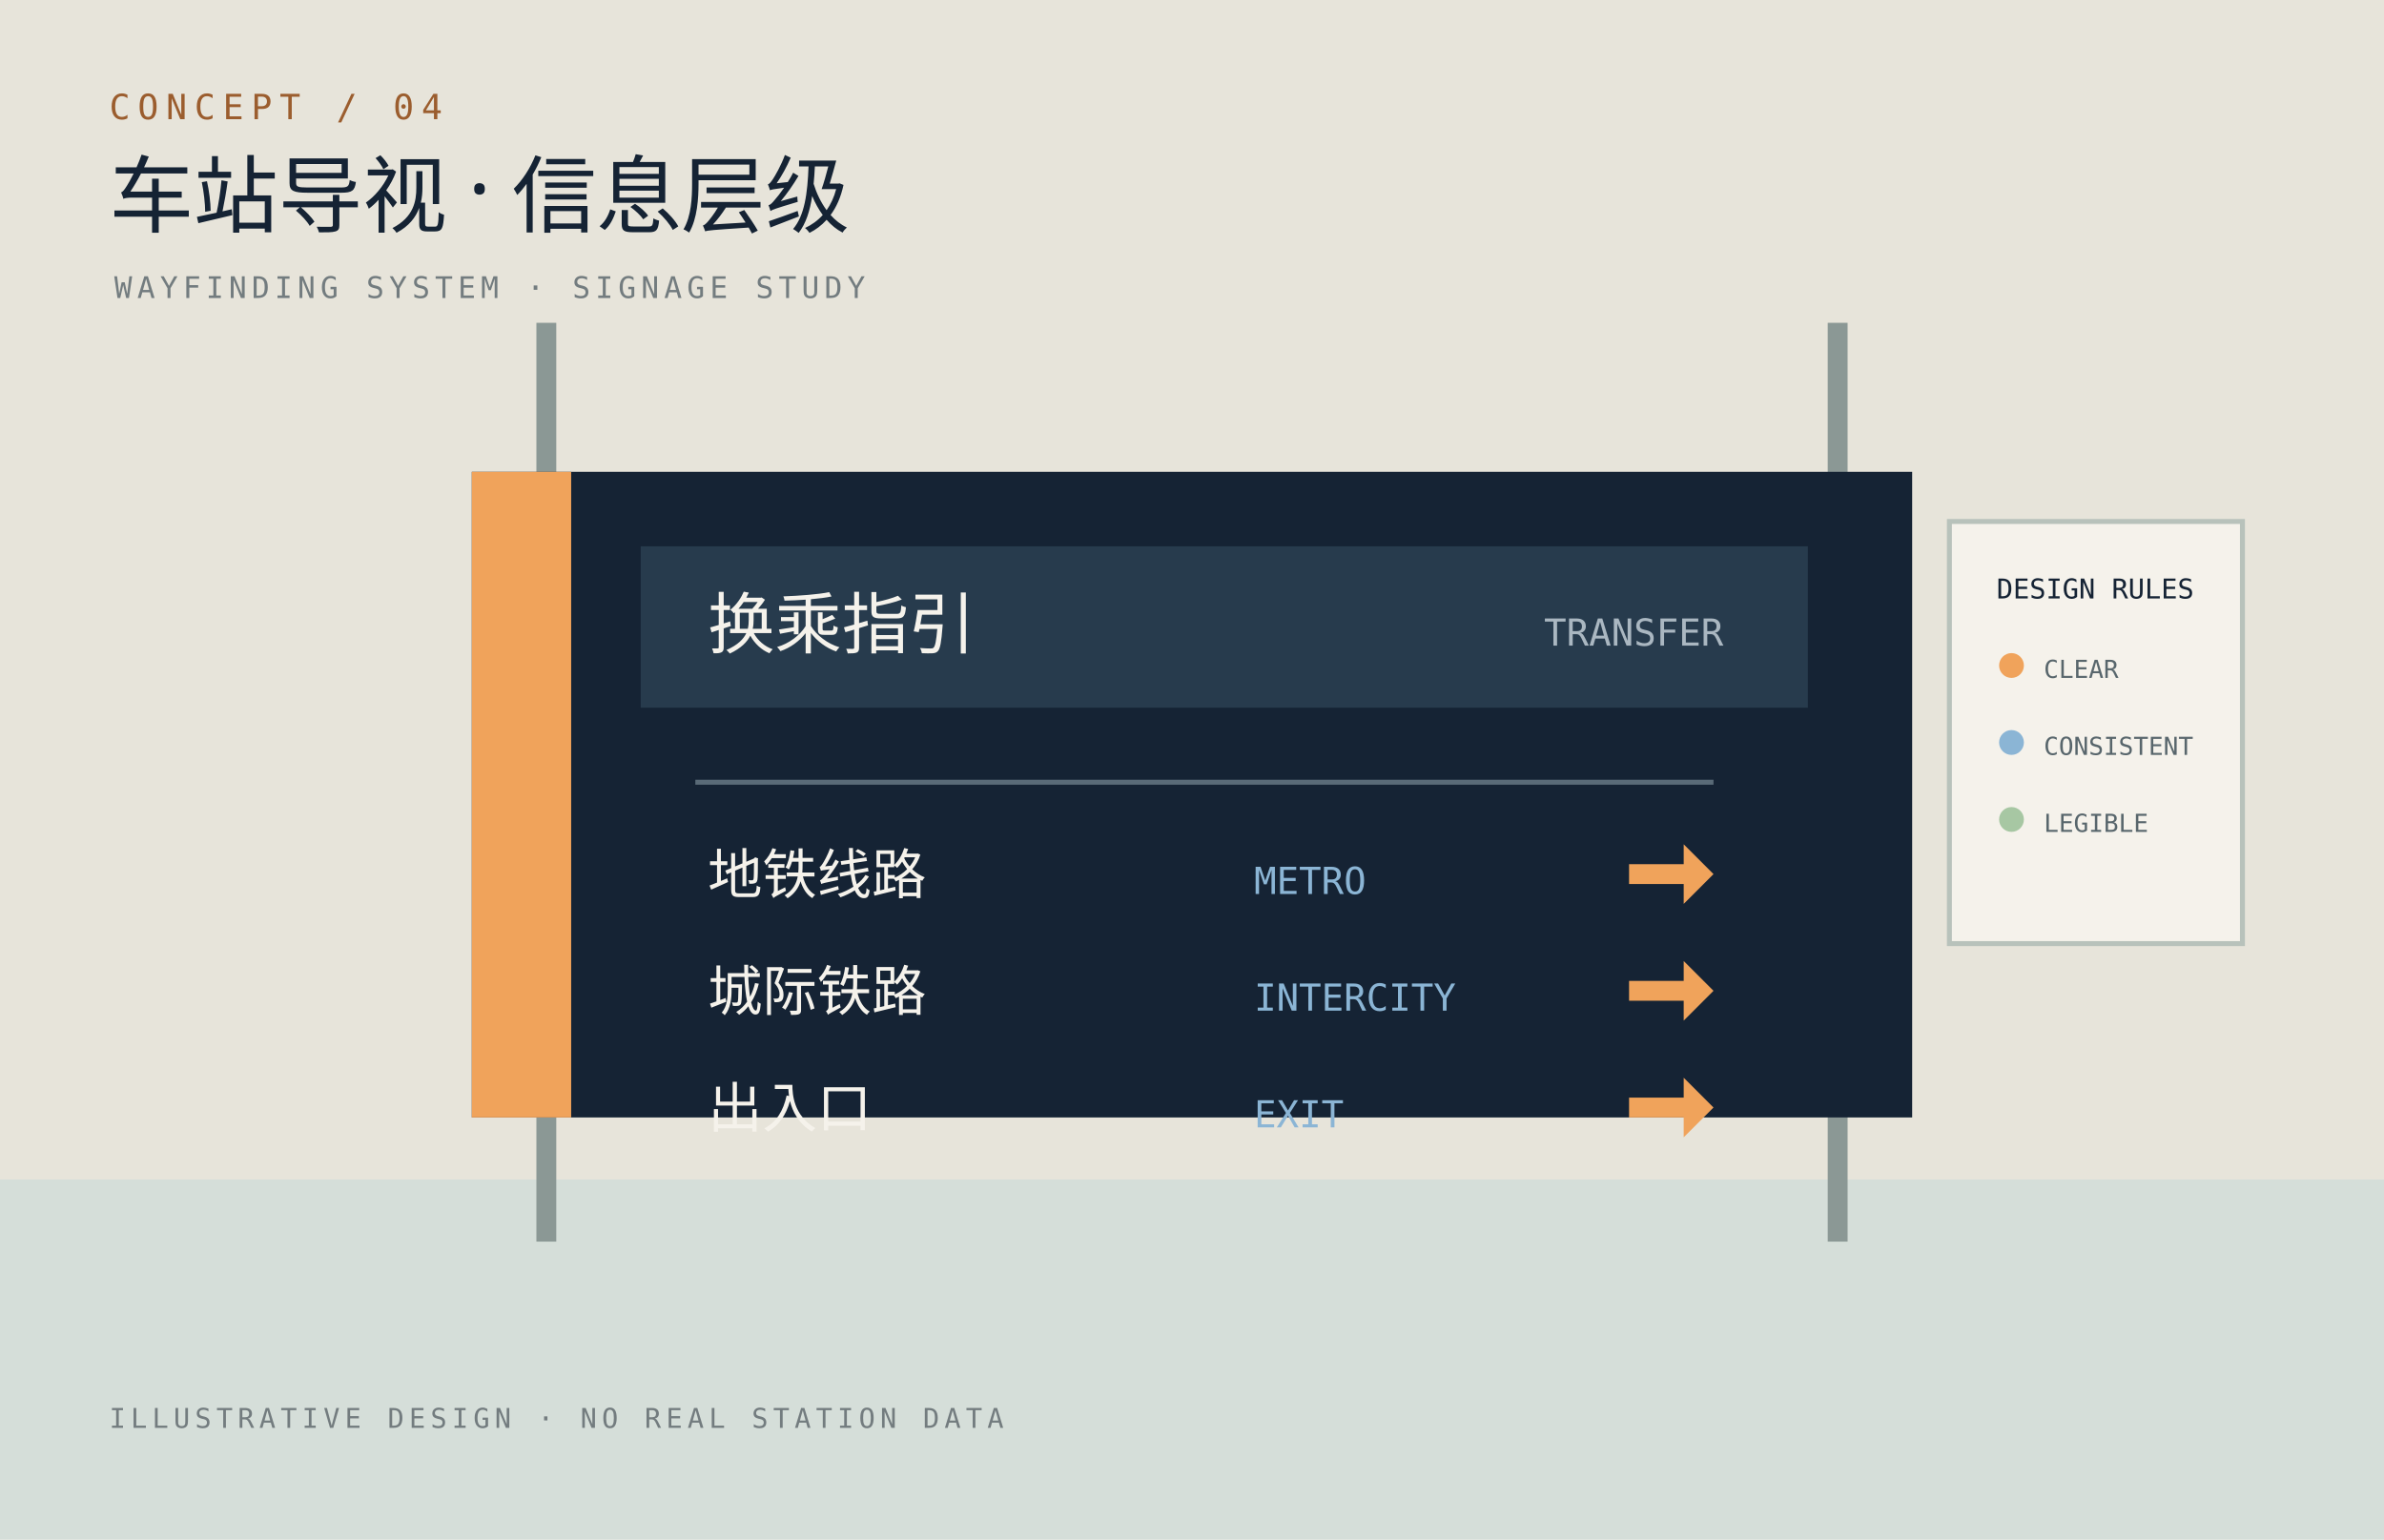
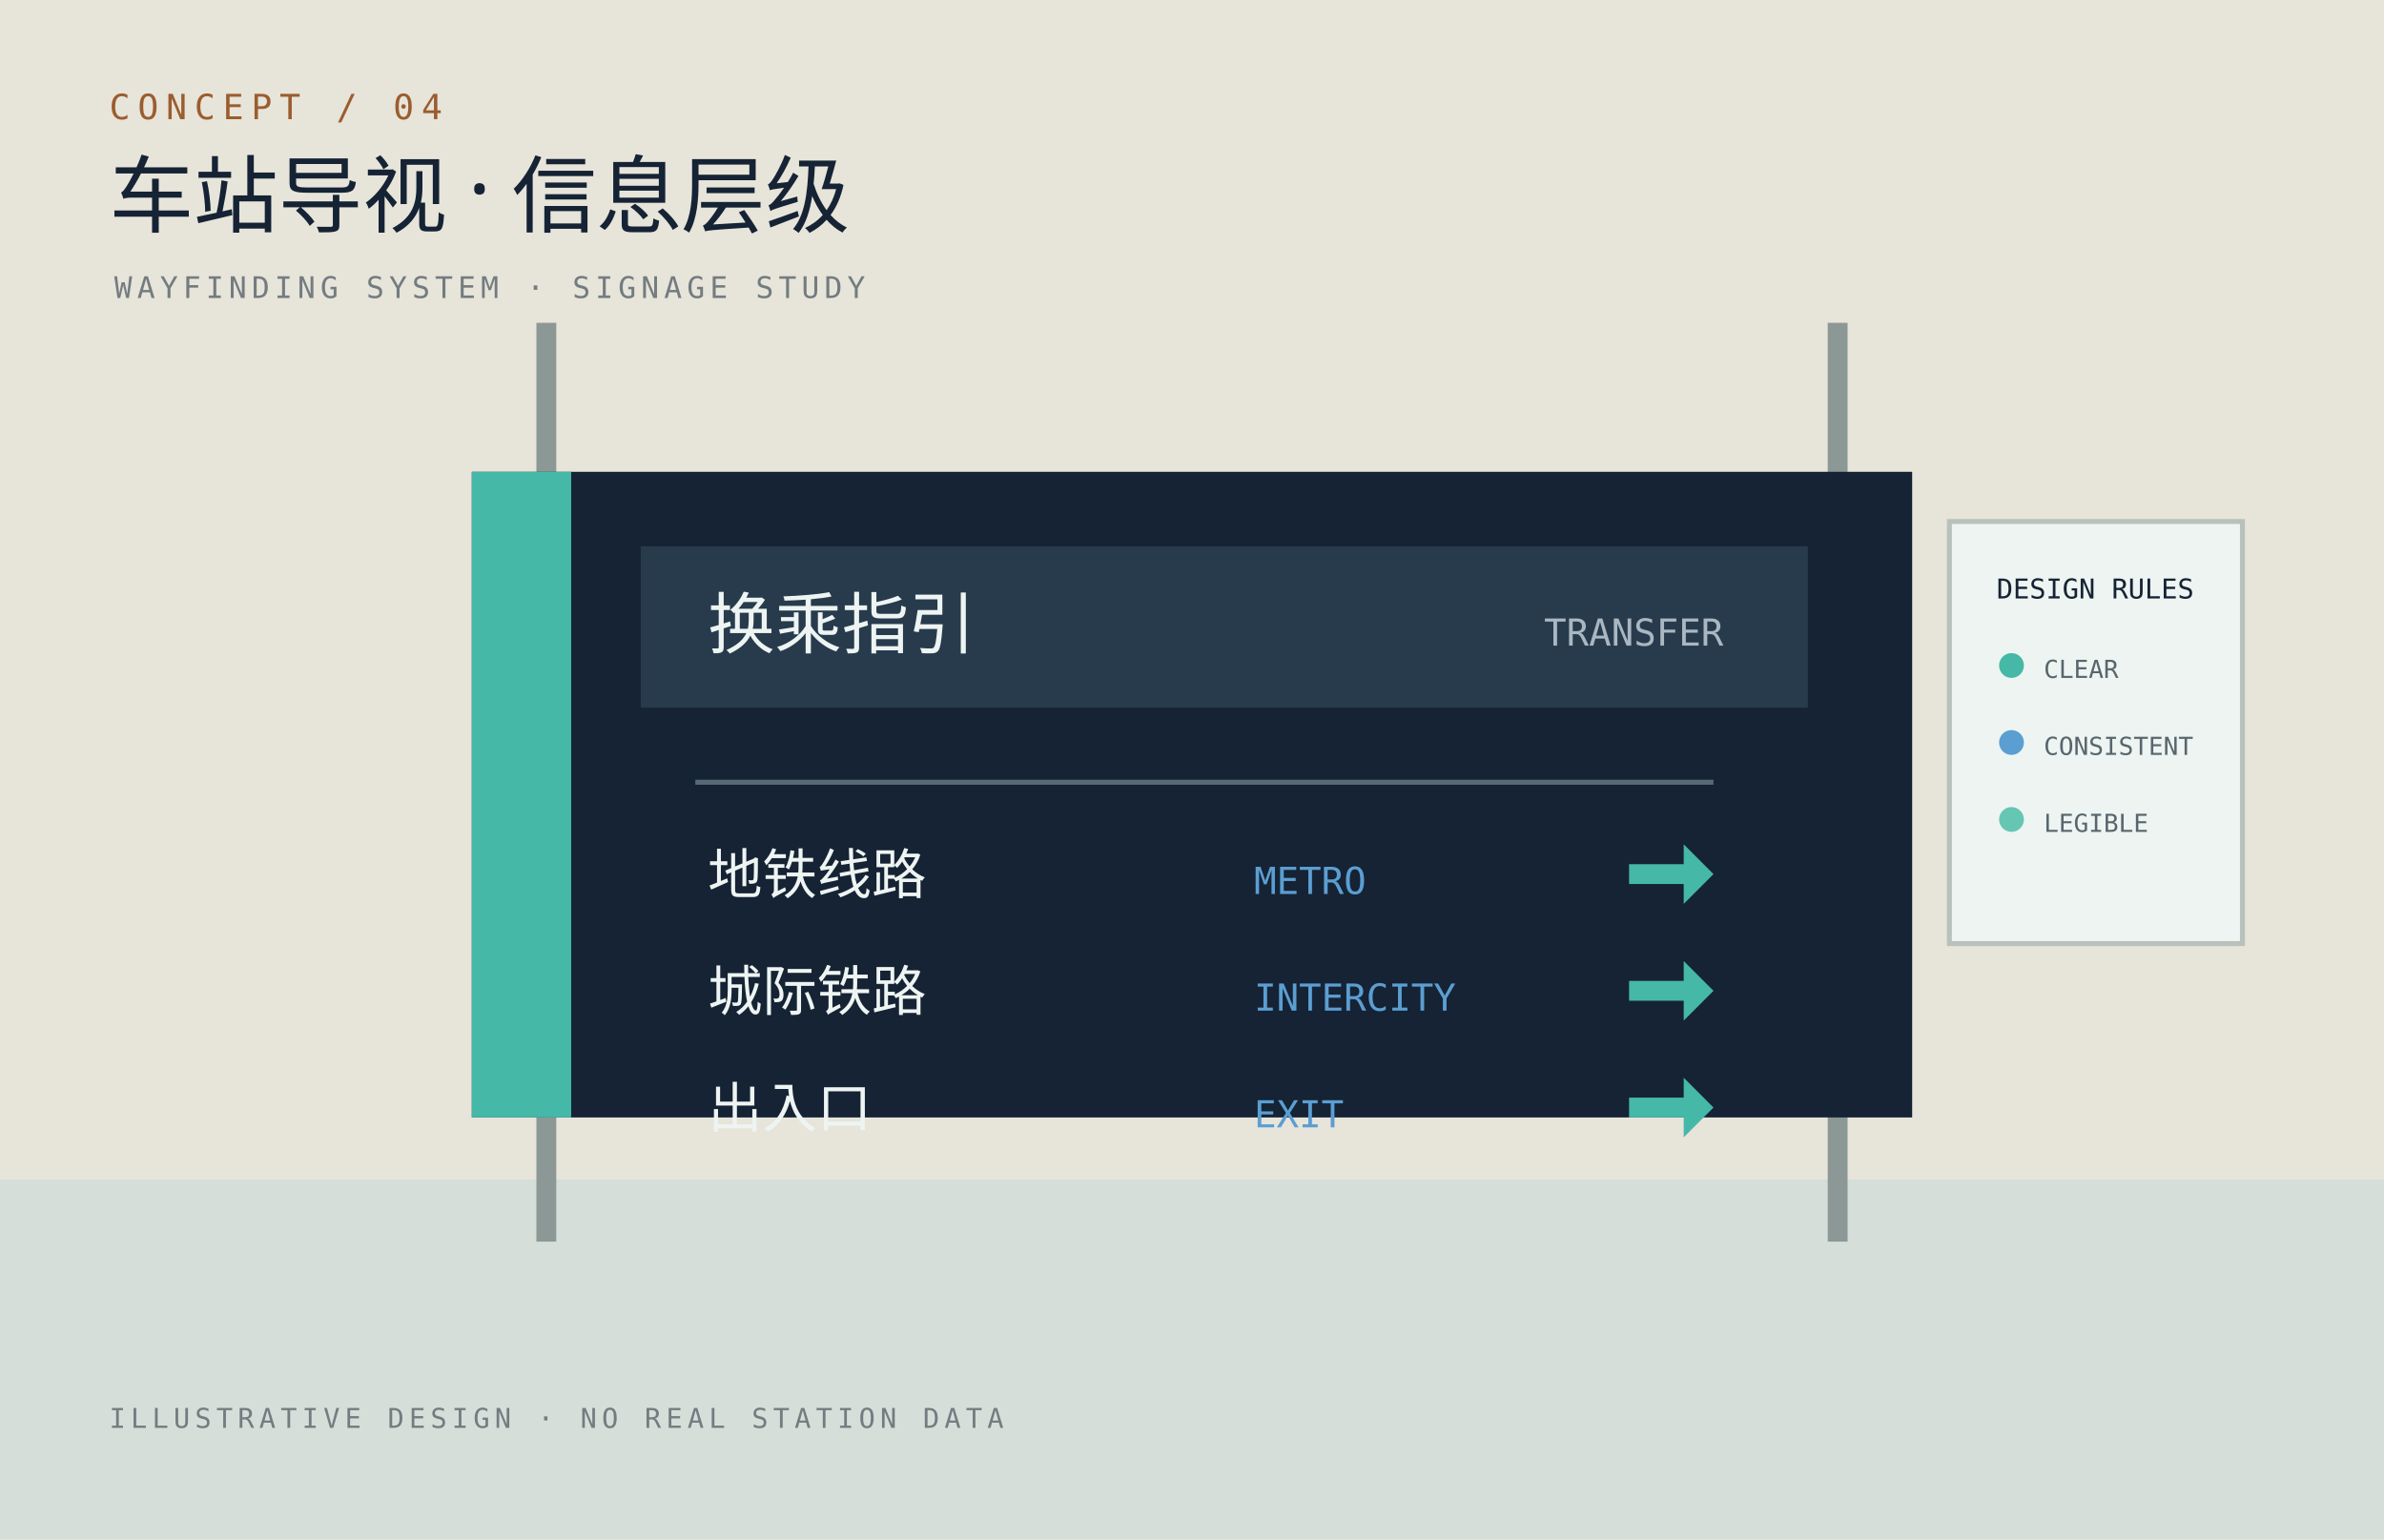
<svg xmlns="http://www.w3.org/2000/svg" viewBox="0 0 960 620">
  <rect width="960" height="620" fill="#e7e4da" />
  <rect x="0" y="475" width="960" height="145" fill="#d5ded9" />
  <text x="44" y="48" fill="#9b5d2e" font-family="monospace" font-size="14" letter-spacing="3">CONCEPT / 04</text>
  <text x="44" y="91" fill="#152334" font-family="'Noto Serif SC',serif" font-size="34">车站导视 · 信息层级</text>
  <text x="46" y="120" fill="#737c7f" font-family="monospace" font-size="12" letter-spacing="2">WAYFINDING SYSTEM · SIGNAGE STUDY</text>
  <path d="M220 130V500M740 130V500" stroke="#8b9895" stroke-width="8" />
  <path d="M190 190H770V450H190Z" fill="#152334" />
-   <path d="M190 190H230V450H190Z" fill="#f0a35b" />
+   <path d="M190 190H230V450H190Z" fill="#45b8a8" />
  <rect x="258" y="220" width="470" height="65" fill="#273b4d" />
-   <text x="285" y="261" fill="#f5f2eb" font-family="'Noto Serif SC',serif" font-size="27">换乘指引</text>
+   <text x="285" y="261" fill="#edf4f2" font-family="'Noto Serif SC',serif" font-size="27">换乘指引</text>
  <text x="694" y="260" text-anchor="end" fill="#aab7c1" font-family="monospace" font-size="15">TRANSFER</text>
  <path d="M280 315H690" stroke="#596a77" stroke-width="2" />
-   <g font-family="'Noto Serif SC',serif" font-size="22" fill="#f5f2eb">
+   <g font-family="'Noto Serif SC',serif" font-size="22" fill="#edf4f2">
    <text x="285" y="360">地铁线路</text>
    <text x="285" y="407">城际铁路</text>
    <text x="285" y="454">出入口</text>
  </g>
-   <g font-family="monospace" font-size="15" fill="#8bb5d5">
+   <g font-family="monospace" font-size="15" fill="#5b9ed2">
    <text x="505" y="360">METRO</text>
    <text x="505" y="407">INTERCITY</text>
    <text x="505" y="454">EXIT</text>
  </g>
-   <g fill="#f0a35b">
+   <g fill="#45b8a8">
    <path d="M678 340l12 12-12 12v-8h-22v-8h22Z" />
    <path d="M678 387l12 12-12 12v-8h-22v-8h22Z" />
    <path d="M678 434l12 12-12 12v-8h-22v-8h22Z" />
  </g>
-   <rect x="785" y="210" width="118" height="170" fill="#f5f2eb" stroke="#b8c2bb" stroke-width="2" />
+   <rect x="785" y="210" width="118" height="170" fill="#edf4f2" stroke="#b8c2bb" stroke-width="2" />
  <text x="804" y="241" fill="#152334" font-family="monospace" font-size="11">DESIGN RULES</text>
-   <circle cx="810" cy="268" r="5" fill="#f0a35b" />
+   <circle cx="810" cy="268" r="5" fill="#45b8a8" />
  <text x="823" y="273" fill="#58666c" font-family="monospace" font-size="10">CLEAR</text>
-   <circle cx="810" cy="299" r="5" fill="#8bb5d5" />
+   <circle cx="810" cy="299" r="5" fill="#5b9ed2" />
  <text x="823" y="304" fill="#58666c" font-family="monospace" font-size="10">CONSISTENT</text>
-   <circle cx="810" cy="330" r="5" fill="#a7c7a3" />
+   <circle cx="810" cy="330" r="5" fill="#65c6b4" />
  <text x="823" y="335" fill="#58666c" font-family="monospace" font-size="10">LEGIBLE</text>
  <text x="44" y="575" fill="#737c7f" font-family="monospace" font-size="11" letter-spacing="2">ILLUSTRATIVE DESIGN · NO REAL STATION DATA</text>
</svg>
